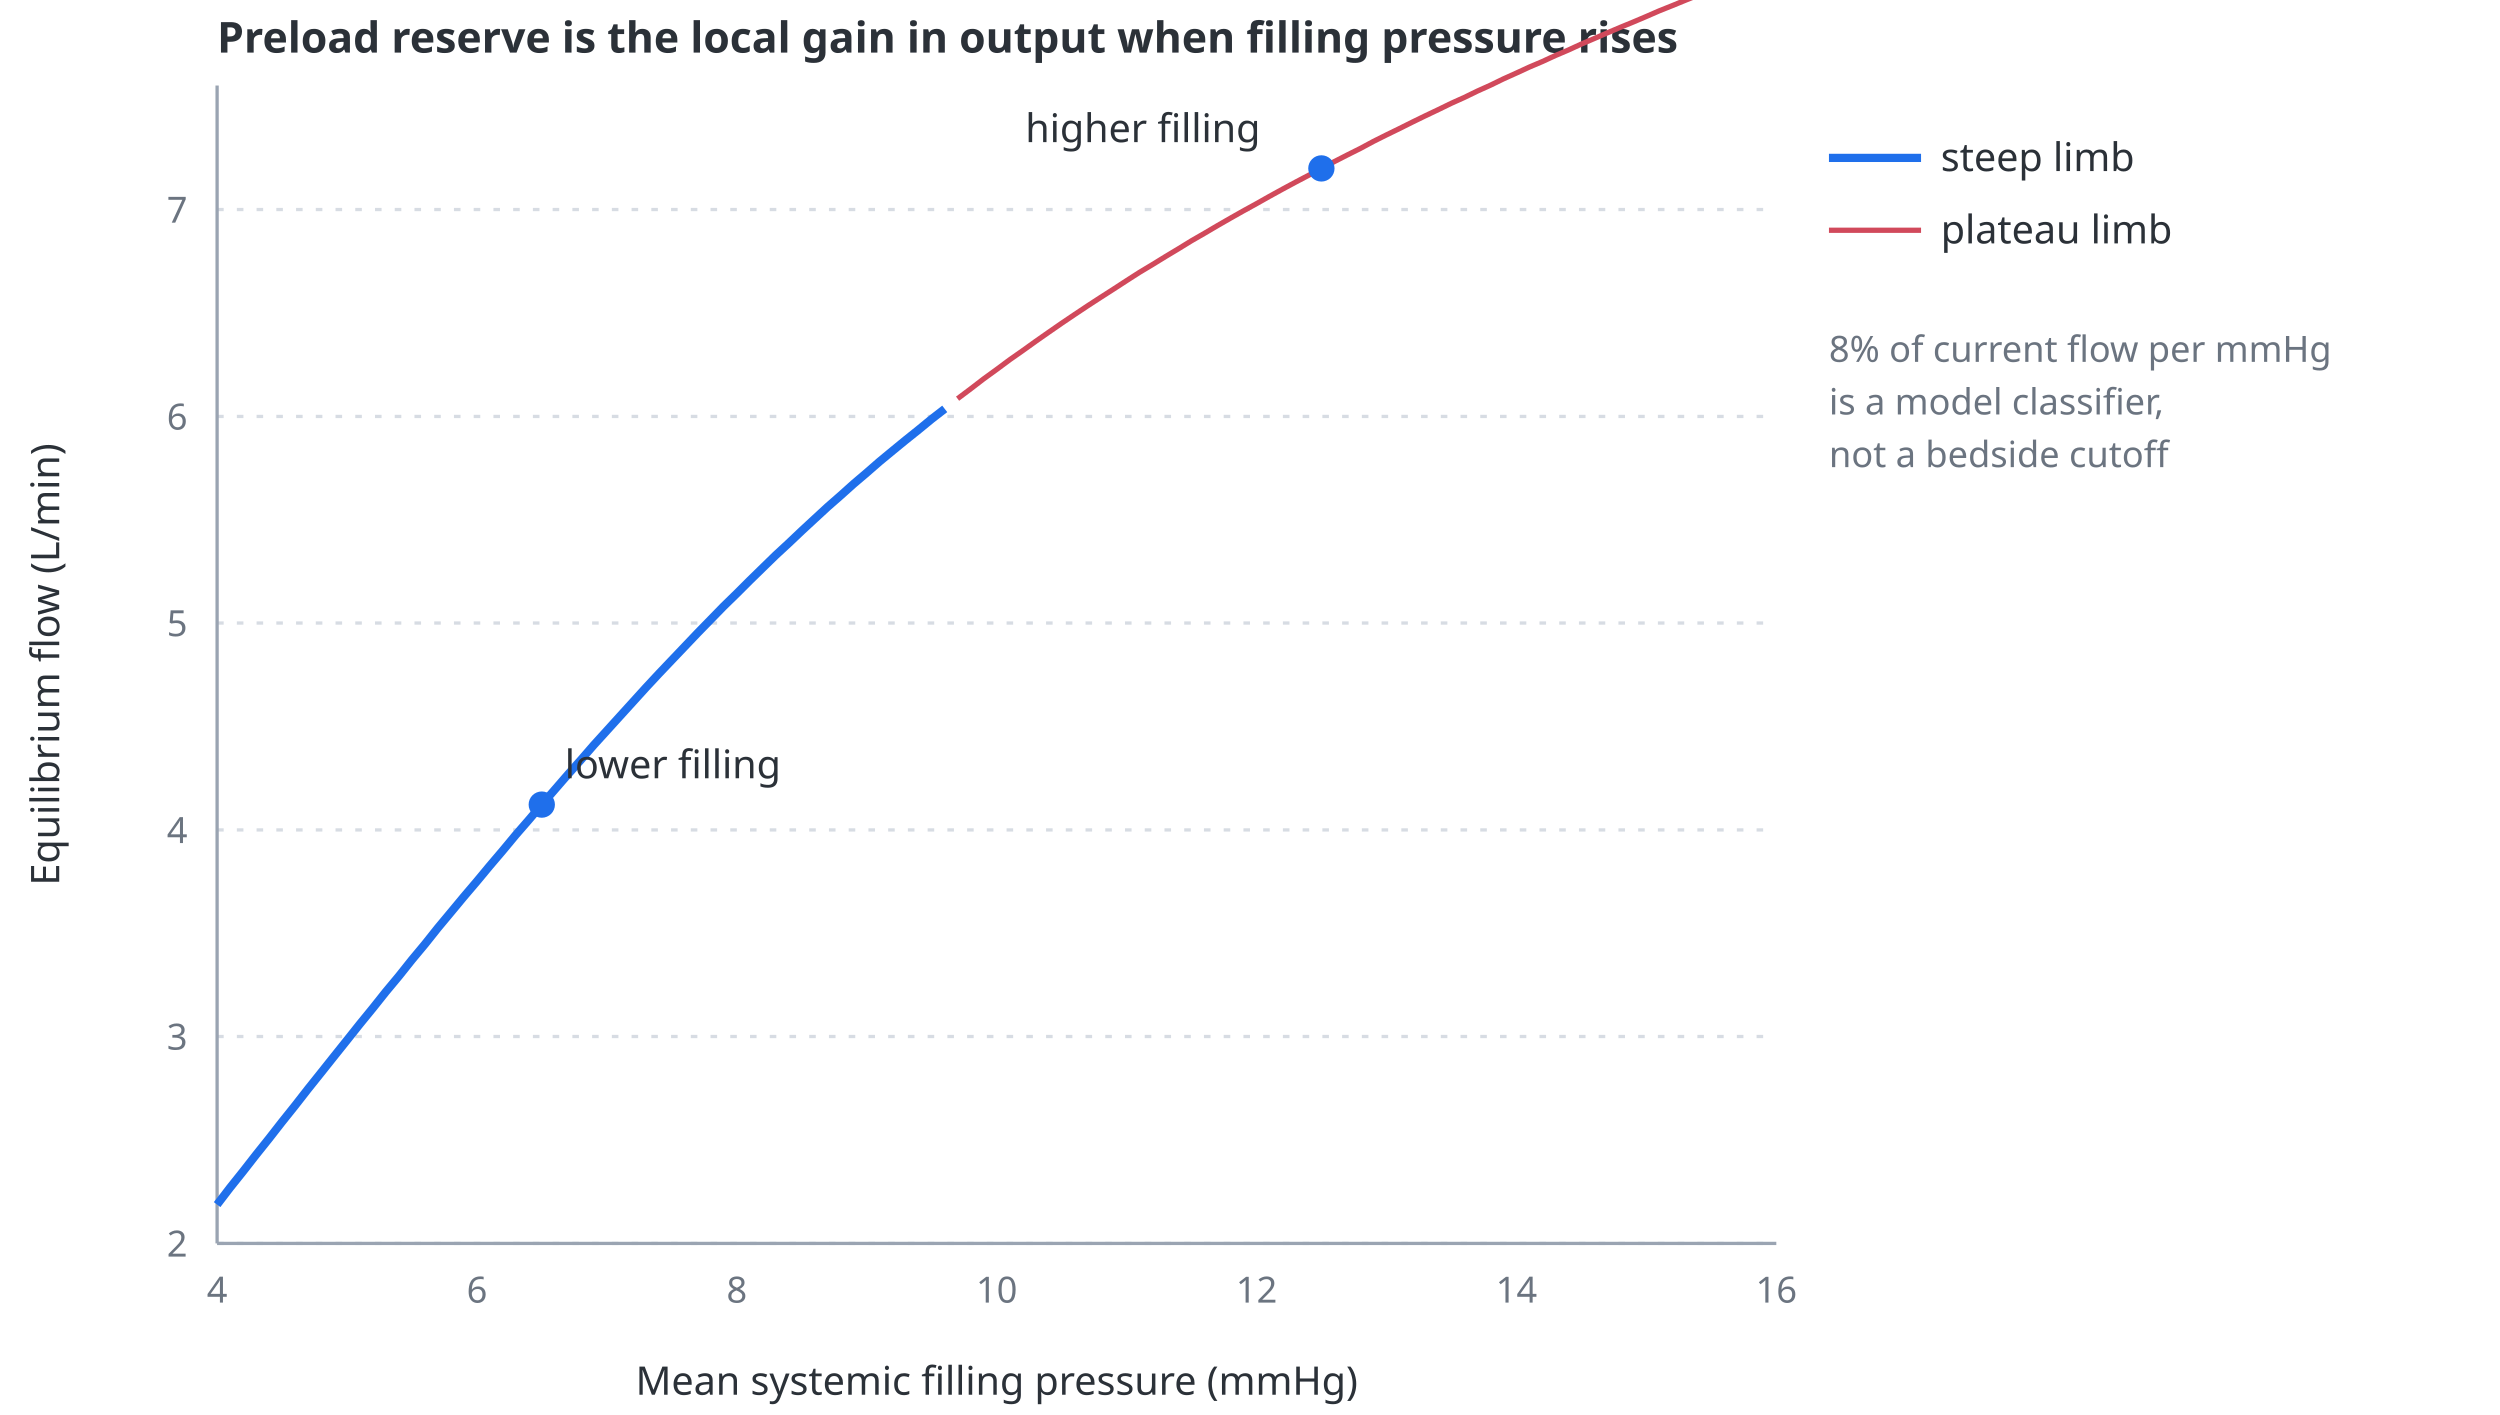
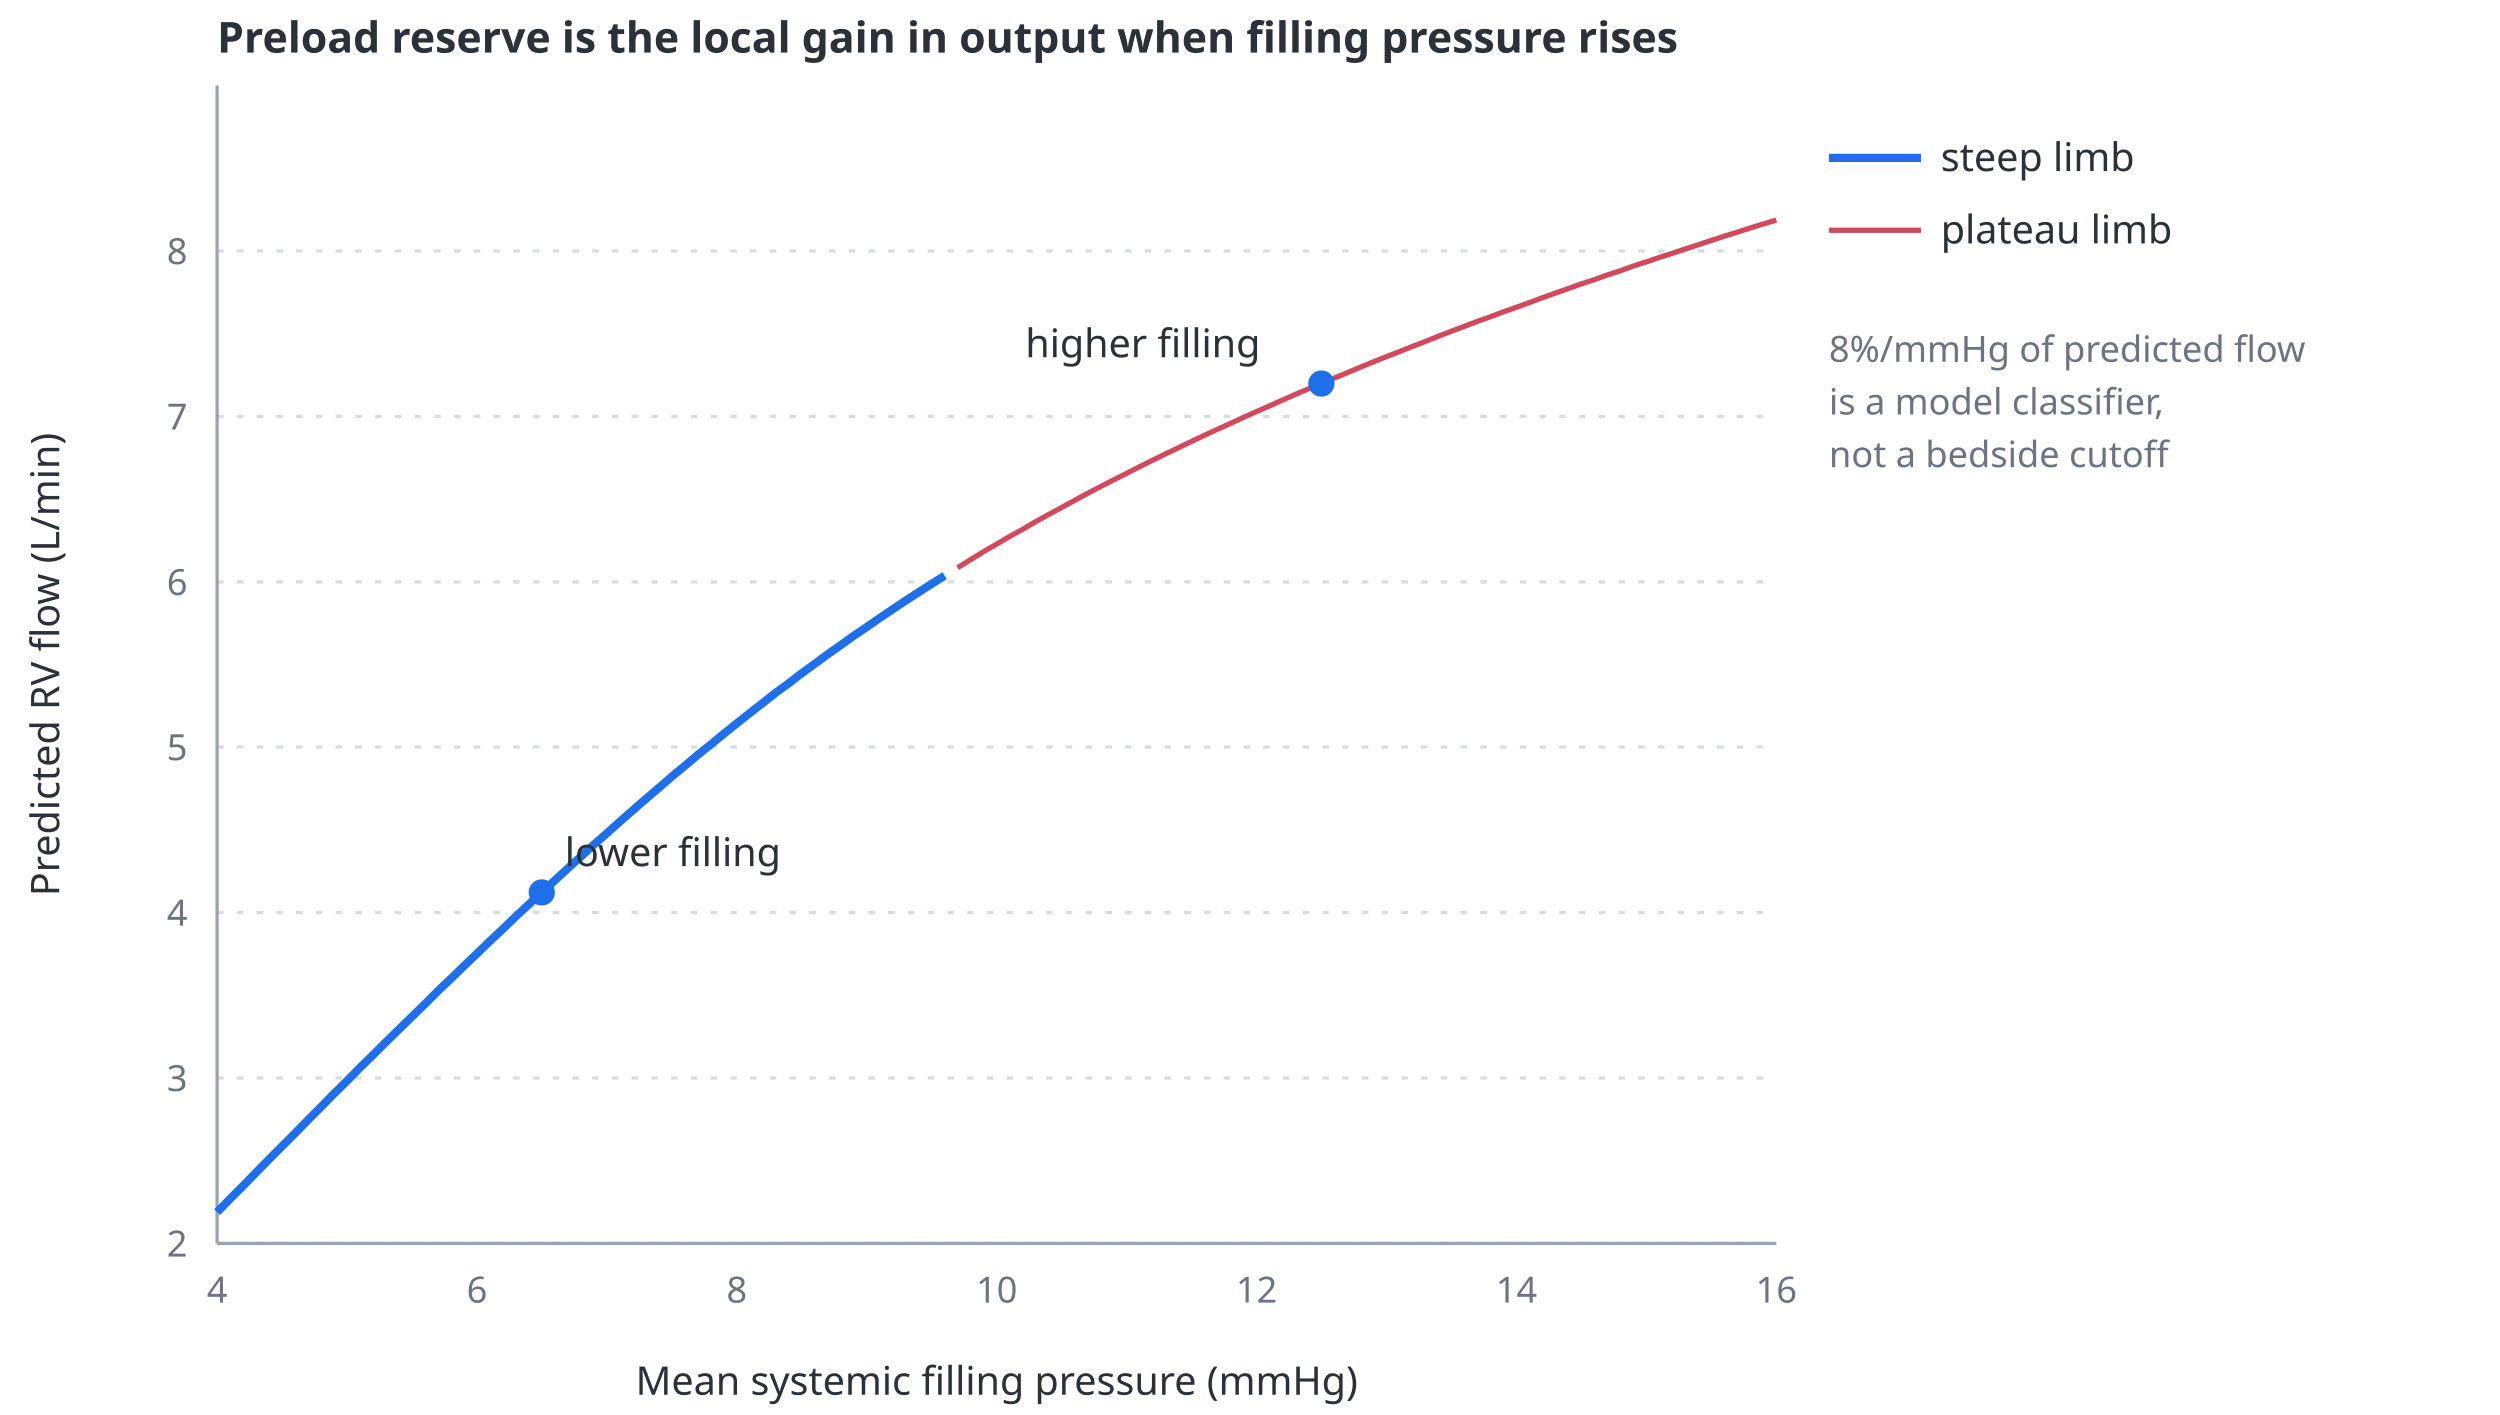
<svg xmlns="http://www.w3.org/2000/svg" viewBox="0 0 760 430" class="arthur-fig" role="img" aria-label="Preload reserve is the local gain in output when filling pressure rises">
  <style>
  svg.arthur-fig .bg { fill: none }
  svg.arthur-fig .axis { stroke: var(--fig-axis, #9aa4b2); stroke-width: 1 }
  svg.arthur-fig .grid { stroke: var(--fig-grid, #d7dce3); stroke-width: 1; stroke-dasharray: 2 4 }
  svg.arthur-fig .tick { fill: var(--fig-muted, #6b7480); font: 11px system-ui, sans-serif }
  svg.arthur-fig .label { fill: var(--fig-text, #2b3138); font: 12px system-ui, sans-serif }
  svg.arthur-fig .title { fill: var(--fig-text, #2b3138); font: 600 13px system-ui, sans-serif }
  svg.arthur-fig .lm { stroke: var(--fig-grid, #d7dce3); stroke-width: 1 }
  svg.arthur-fig .lm-text { fill: var(--fig-muted, #6b7480); font: 600 11px system-ui, sans-serif }
  svg.arthur-fig .total { stroke: var(--fig-total, #1f6feb); stroke-width: 2.5; fill: none }
  svg.arthur-fig .alv { stroke: var(--fig-alv, #d1495b); stroke-width: 1.6; fill: none; stroke-dasharray: 6 3 }
  svg.arthur-fig .extra { stroke: var(--fig-extra, #2a9d8f); stroke-width: 1.6; fill: none; stroke-dasharray: 6 3 }
  svg.arthur-fig .nadir { stroke: var(--fig-total, #1f6feb); stroke-width: 1; stroke-dasharray: 3 3 }
  svg.arthur-fig .dot { fill: var(--fig-total, #1f6feb); stroke: none }
  @media (prefers-color-scheme: dark) {
    svg.arthur-fig .axis { stroke: #5b6472 }
    svg.arthur-fig .grid, svg.arthur-fig .lm { stroke: #363d47 }
    svg.arthur-fig .tick, svg.arthur-fig .lm-text { fill: #8b95a3 }
    svg.arthur-fig .label, svg.arthur-fig .title { fill: #d6dbe2 }
    svg.arthur-fig .total, svg.arthur-fig .nadir { stroke: #58a6ff }
    svg.arthur-fig .dot { fill: #58a6ff }
    svg.arthur-fig .alv { stroke: #f08c9a }
    svg.arthur-fig .extra { stroke: #4fd1c1 }
  }
</style>
  <rect class="bg" width="760" height="430" />
  <text class="title" x="66" y="16">Preload reserve is the local gain in output when filling pressure rises</text>
  <line class="grid" x1="66" y1="378.0" x2="540" y2="378.0" />
  <text class="tick" x="57" y="382.0" text-anchor="end">2</text>
-   <line class="grid" x1="66" y1="315.1" x2="540" y2="315.1" />
-   <text class="tick" x="57" y="319.1" text-anchor="end">3</text>
-   <line class="grid" x1="66" y1="252.3" x2="540" y2="252.3" />
-   <text class="tick" x="57" y="256.3" text-anchor="end">4</text>
-   <line class="grid" x1="66" y1="189.4" x2="540" y2="189.4" />
-   <text class="tick" x="57" y="193.4" text-anchor="end">5</text>
+   <line class="grid" x1="66" y1="327.7" x2="540" y2="327.7" />
+   <text class="tick" x="57" y="331.7" text-anchor="end">3</text>
+   <line class="grid" x1="66" y1="277.4" x2="540" y2="277.4" />
+   <text class="tick" x="57" y="281.4" text-anchor="end">4</text>
+   <line class="grid" x1="66" y1="227.1" x2="540" y2="227.1" />
+   <text class="tick" x="57" y="231.1" text-anchor="end">5</text>
+   <line class="grid" x1="66" y1="176.9" x2="540" y2="176.9" />
+   <text class="tick" x="57" y="180.9" text-anchor="end">6</text>
  <line class="grid" x1="66" y1="126.6" x2="540" y2="126.6" />
-   <text class="tick" x="57" y="130.6" text-anchor="end">6</text>
-   <line class="grid" x1="66" y1="63.7" x2="540" y2="63.7" />
-   <text class="tick" x="57" y="67.7" text-anchor="end">7</text>
+   <text class="tick" x="57" y="130.6" text-anchor="end">7</text>
+   <line class="grid" x1="66" y1="76.3" x2="540" y2="76.3" />
+   <text class="tick" x="57" y="80.3" text-anchor="end">8</text>
  <text class="tick" x="66.0" y="396" text-anchor="middle">4</text>
  <text class="tick" x="145.0" y="396" text-anchor="middle">6</text>
  <text class="tick" x="224.0" y="396" text-anchor="middle">8</text>
  <text class="tick" x="303.0" y="396" text-anchor="middle">10</text>
  <text class="tick" x="382.0" y="396" text-anchor="middle">12</text>
  <text class="tick" x="461.0" y="396" text-anchor="middle">14</text>
  <text class="tick" x="540.0" y="396" text-anchor="middle">16</text>
  <line class="axis" x1="66" y1="26" x2="66" y2="378" />
  <line class="axis" x1="66" y1="378.0" x2="540" y2="378.0" />
-   <path class="total" style="stroke-dasharray:none" d="M66.0 366.2 L69.9 361.1 L73.9 356.1 L77.8 351.1 L81.8 346.1 L85.7 341.1 L89.7 336.1 L93.6 331.1 L97.6 326.1 L101.5 321.2 L105.5 316.2 L109.4 311.3 L113.4 306.4 L117.3 301.5 L121.3 296.7 L125.2 291.8 L129.2 287.0 L133.1 282.1 L137.1 277.3 L141.0 272.6 L145.0 267.9 L148.9 263.2 L152.9 258.5 L156.8 253.8 L160.8 249.2 L164.7 244.6 L168.7 240.0 L172.6 235.5 L176.6 231.0 L180.5 226.5 L184.5 222.1 L188.4 217.8 L192.4 213.4 L196.3 209.1 L200.3 204.8 L204.2 200.7 L208.2 196.5 L212.1 192.4 L216.1 188.3 L220.0 184.3 L224.0 180.4 L227.9 176.5 L231.9 172.6 L235.8 168.8 L239.8 165.1 L243.7 161.4 L247.7 157.7 L251.6 154.1 L255.6 150.6 L259.5 147.1 L263.5 143.7 L267.4 140.3 L271.4 137.0 L275.3 133.8 L279.3 130.6 L283.2 127.4 L287.2 124.3" />
-   <path class="alv" style="stroke-dasharray:none" d="M291.1 121.2 L295.1 118.2 L299.0 115.2 L303.0 112.3 L306.9 109.4 L310.9 106.6 L314.8 103.8 L318.8 101.0 L322.7 98.3 L326.7 95.6 L330.6 93.0 L334.6 90.4 L338.5 87.9 L342.5 85.3 L346.4 82.8 L350.4 80.4 L354.3 78.0 L358.3 75.6 L362.2 73.2 L366.2 70.9 L370.1 68.6 L374.1 66.3 L378.0 64.1 L382.0 61.9 L385.9 59.7 L389.9 57.5 L393.8 55.4 L397.8 53.3 L401.7 51.2 L405.7 49.1 L409.6 47.1 L413.6 45.1 L417.5 43.0 L421.5 41.0 L425.4 39.1 L429.4 37.1 L433.3 35.2 L437.3 33.3 L441.2 31.4 L445.2 29.6 L449.1 27.7 L453.1 25.9 L457.0 24.0 L461.0 22.2 L464.9 20.4 L468.9 18.7 L472.8 16.9 L476.8 15.2 L480.7 13.4 L484.7 11.7 L488.6 10.0 L492.6 8.3 L496.5 6.7 L500.5 5.0 L504.4 3.3 L508.4 1.7 L512.3 0.1 L516.3 -1.5 L520.2 -3.1 L524.2 -4.7 L528.1 -6.3 L532.1 -7.9 L536.0 -9.4 L540.0 -10.9" />
-   <circle class="dot" cx="164.7" cy="244.6" r="4" />
-   <text class="label" x="171.7" y="236.6">lower filling</text>
-   <circle class="dot" cx="401.7" cy="51.2" r="4" />
-   <text class="label" x="311.7" y="43.2">higher filling</text>
-   <text class="label" transform="translate(18 202) rotate(-90)" text-anchor="middle">Equilibrium flow (L/min)</text>
+   <path class="total" style="stroke-dasharray:none" d="M66.0 368.5 L69.9 364.5 L73.9 360.5 L77.8 356.5 L81.8 352.4 L85.7 348.5 L89.7 344.5 L93.6 340.5 L97.6 336.5 L101.5 332.5 L105.5 328.6 L109.4 324.6 L113.4 320.7 L117.3 316.8 L121.3 312.9 L125.2 309.1 L129.2 305.2 L133.1 301.3 L137.1 297.5 L141.0 293.7 L145.0 289.9 L148.9 286.1 L152.9 282.4 L156.8 278.6 L160.8 274.9 L164.7 271.3 L168.7 267.6 L172.6 264.0 L176.6 260.4 L180.5 256.8 L184.5 253.3 L188.4 249.8 L192.4 246.3 L196.3 242.9 L200.3 239.5 L204.2 236.1 L208.2 232.8 L212.1 229.5 L216.1 226.3 L220.0 223.1 L224.0 219.9 L227.9 216.8 L231.9 213.7 L235.8 210.6 L239.8 207.7 L243.7 204.7 L247.7 201.8 L251.6 198.9 L255.6 196.1 L259.5 193.3 L263.5 190.6 L267.4 187.9 L271.4 185.2 L275.3 182.6 L279.3 180.0 L283.2 177.5 L287.2 175.0" />
+   <path class="alv" style="stroke-dasharray:none" d="M291.1 172.6 L295.1 170.1 L299.0 167.7 L303.0 165.4 L306.9 163.1 L310.9 160.9 L314.8 158.6 L318.8 156.4 L322.7 154.3 L326.7 152.1 L330.6 150.0 L334.6 147.9 L338.5 145.9 L342.5 143.9 L346.4 141.9 L350.4 139.9 L354.3 138.0 L358.3 136.1 L362.2 134.2 L366.2 132.3 L370.1 130.5 L374.1 128.7 L378.0 126.9 L382.0 125.1 L385.9 123.4 L389.9 121.6 L393.8 119.9 L397.8 118.2 L401.7 116.6 L405.7 114.9 L409.6 113.3 L413.6 111.6 L417.5 110.0 L421.5 108.4 L425.4 106.9 L429.4 105.3 L433.3 103.8 L437.3 102.2 L441.2 100.7 L445.2 99.2 L449.1 97.7 L453.1 96.3 L457.0 94.8 L461.0 93.4 L464.9 92.0 L468.9 90.5 L472.8 89.1 L476.8 87.7 L480.7 86.3 L484.7 85.0 L488.6 83.6 L492.6 82.3 L496.5 80.9 L500.5 79.6 L504.4 78.3 L508.4 77.0 L512.3 75.7 L516.3 74.4 L520.2 73.1 L524.2 71.8 L528.1 70.6 L532.1 69.3 L536.0 68.1 L540.0 66.9" />
+   <circle class="dot" cx="164.7" cy="271.3" r="4" />
+   <text class="label" x="171.7" y="263.3">lower filling</text>
+   <circle class="dot" cx="401.7" cy="116.6" r="4" />
+   <text class="label" x="311.7" y="108.6">higher filling</text>
+   <text class="label" transform="translate(18 202) rotate(-90)" text-anchor="middle">Predicted RV flow (L/min)</text>
  <text class="label" x="303" y="424" text-anchor="middle">Mean systemic filling pressure (mmHg)</text>
  <line class="total" style="stroke-dasharray:none" x1="556" y1="48" x2="584" y2="48" />
  <text class="label" x="590" y="52">steep limb</text>
  <line class="alv" style="stroke-dasharray:none" x1="556" y1="70" x2="584" y2="70" />
  <text class="label" x="590" y="74">plateau limb</text>
-   <text class="tick" x="556" y="110">8% of current flow per mmHg</text>
+   <text class="tick" x="556" y="110">8%/mmHg of predicted flow</text>
  <text class="tick" x="556" y="126">is a model classifier,</text>
  <text class="tick" x="556" y="142">not a bedside cutoff</text>
</svg>
